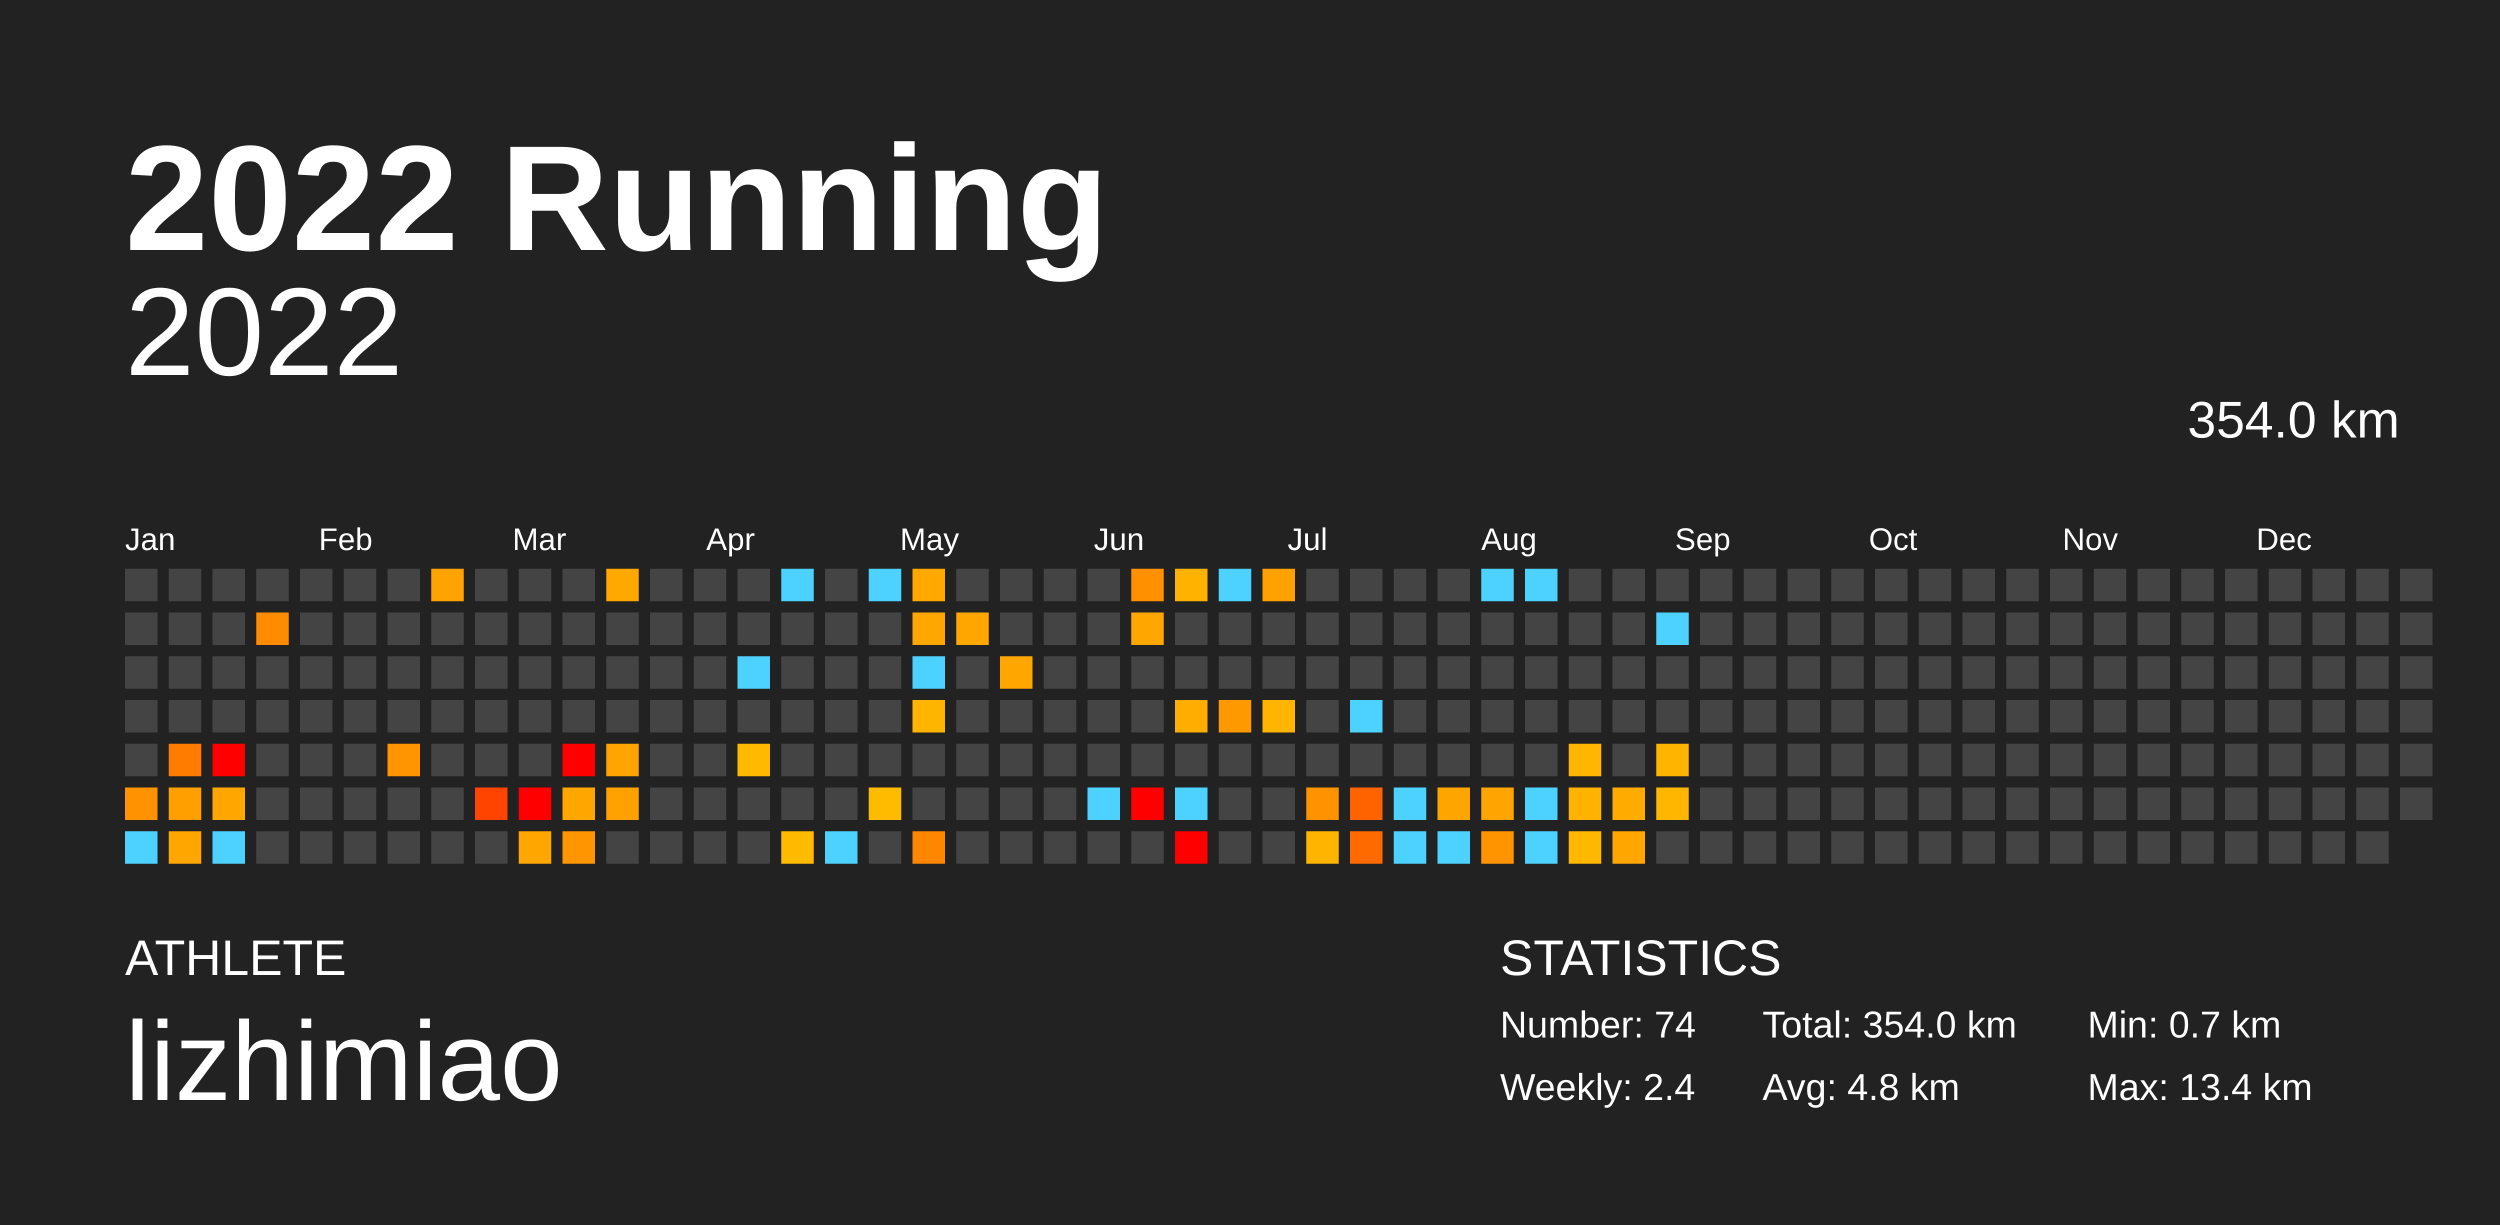
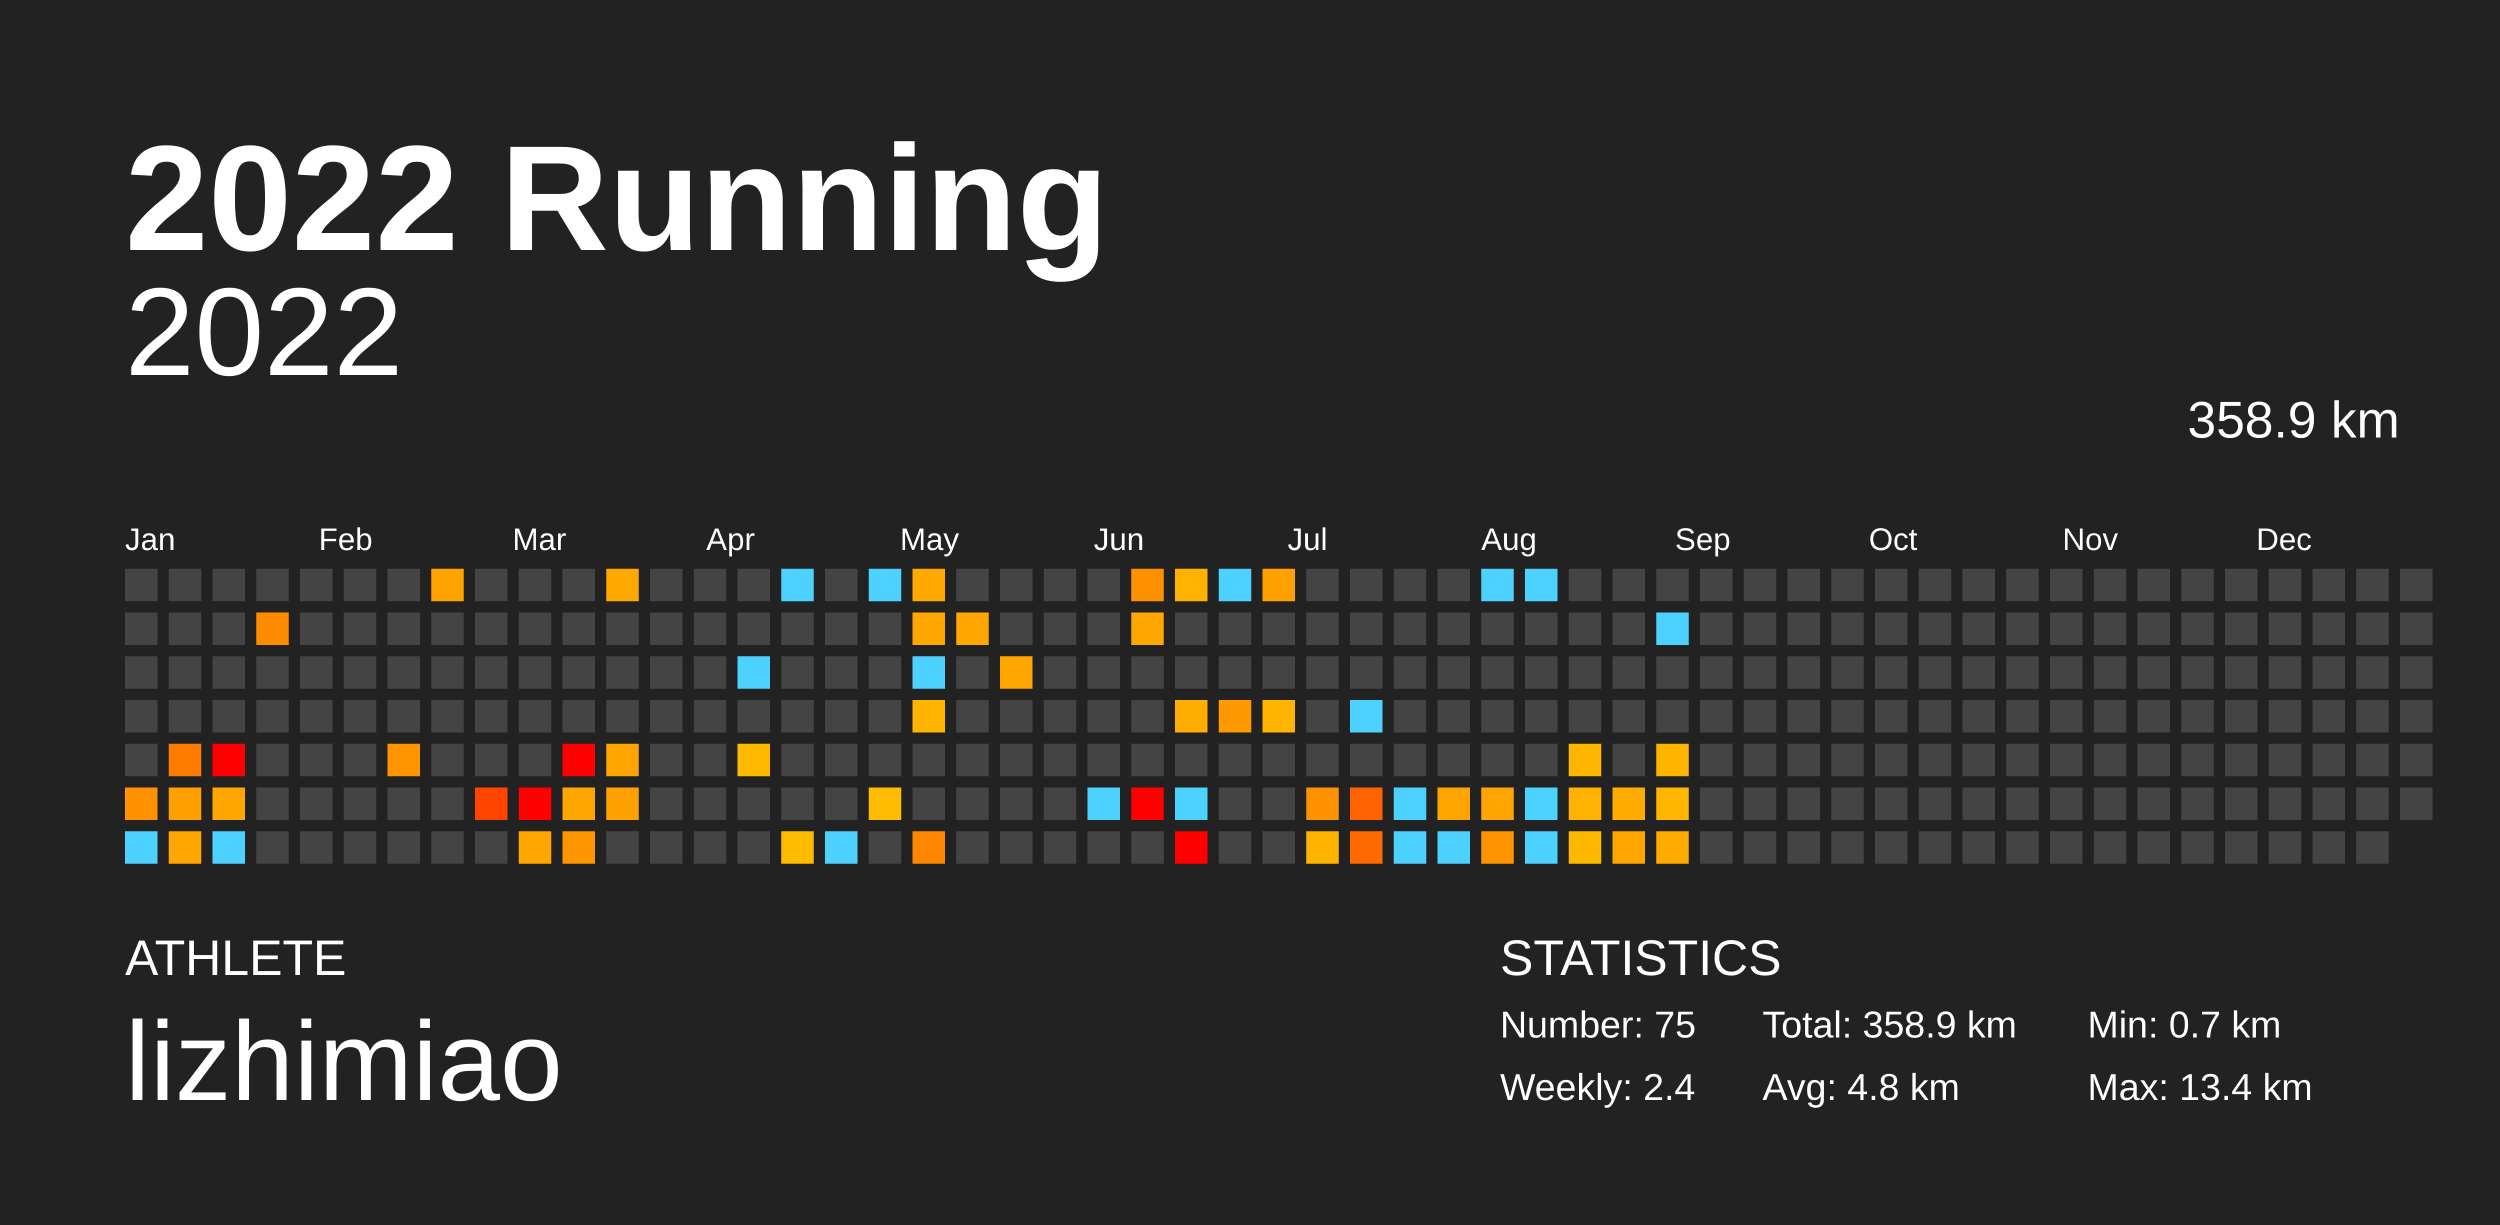
<svg xmlns="http://www.w3.org/2000/svg" baseProfile="full" height="98mm" version="1.1" viewBox="0,0,200,98" width="200mm">
  <defs />
  <rect fill="#222222" height="98" width="200" x="0" y="0" />
  <text fill="#FFFFFF" style="font-size:12px; font-family:Arial; font-weight:bold;" x="10" y="20">2022 Running</text>
  <text fill="#FFFFFF" style="font-size:4px; font-family:Arial" x="10" y="78">ATHLETE</text>
  <text fill="#FFFFFF" style="font-size:9px; font-family:Arial" x="10" y="88">lizhimiao</text>
  <text fill="#FFFFFF" style="font-size:4px; font-family:Arial" x="120" y="78">STATISTICS</text>
-   <text fill="#FFFFFF" style="font-size:3px; font-family:Arial" x="120" y="83">Number: 74</text>
+   <text fill="#FFFFFF" style="font-size:3px; font-family:Arial" x="120" y="83">Number: 75</text>
  <text fill="#FFFFFF" style="font-size:3px; font-family:Arial" x="120" y="88">Weekly: 2.4</text>
-   <text fill="#FFFFFF" style="font-size:3px; font-family:Arial" x="141" y="83">Total: 354.0 km</text>
+   <text fill="#FFFFFF" style="font-size:3px; font-family:Arial" x="141" y="83">Total: 358.9 km</text>
  <text fill="#FFFFFF" style="font-size:3px; font-family:Arial" x="141" y="88">Avg: 4.8 km</text>
  <text fill="#FFFFFF" style="font-size:3px; font-family:Arial" x="167" y="83">Min: 0.7 km</text>
  <text fill="#FFFFFF" style="font-size:3px; font-family:Arial" x="167" y="88">Max: 13.4 km</text>
  <text alignment-baseline="hanging" fill="#FFFFFF" style="font-size:10.0px; font-family:Arial;" x="10" y="30">2022</text>
-   <text alignment-baseline="hanging" fill="#FFFFFF" style="font-size:4.125px; font-family:Arial;" x="175" y="35">354.0 km</text>
+   <text alignment-baseline="hanging" fill="#FFFFFF" style="font-size:4.125px; font-family:Arial;" x="175" y="35">358.9 km</text>
  <text fill="#FFFFFF" style="font-size:2.5px; font-family:Arial" x="10.0" y="44">Jan</text>
  <text fill="#FFFFFF" style="font-size:2.5px; font-family:Arial" x="25.5" y="44">Feb</text>
  <text fill="#FFFFFF" style="font-size:2.5px; font-family:Arial" x="41.0" y="44">Mar</text>
  <text fill="#FFFFFF" style="font-size:2.5px; font-family:Arial" x="56.5" y="44">Apr</text>
  <text fill="#FFFFFF" style="font-size:2.5px; font-family:Arial" x="72.0" y="44">May</text>
  <text fill="#FFFFFF" style="font-size:2.5px; font-family:Arial" x="87.5" y="44">Jun</text>
  <text fill="#FFFFFF" style="font-size:2.5px; font-family:Arial" x="103.0" y="44">Jul</text>
  <text fill="#FFFFFF" style="font-size:2.5px; font-family:Arial" x="118.5" y="44">Aug</text>
  <text fill="#FFFFFF" style="font-size:2.5px; font-family:Arial" x="134.0" y="44">Sep</text>
  <text fill="#FFFFFF" style="font-size:2.5px; font-family:Arial" x="149.5" y="44">Oct</text>
  <text fill="#FFFFFF" style="font-size:2.5px; font-family:Arial" x="165.0" y="44">Nov</text>
  <text fill="#FFFFFF" style="font-size:2.5px; font-family:Arial" x="180.5" y="44">Dec</text>
  <rect fill="#444444" height="2.6" width="2.6" x="10.0" y="45.5" />
  <rect fill="#444444" height="2.6" width="2.6" x="10.0" y="49.0" />
  <rect fill="#444444" height="2.6" width="2.6" x="10.0" y="52.5" />
  <rect fill="#444444" height="2.6" width="2.6" x="10.0" y="56.0" />
  <rect fill="#444444" height="2.6" width="2.6" x="10.0" y="59.5" />
  <rect fill="#ff9200" height="2.6" width="2.6" x="10.0" y="63.0" />
  <rect fill="#4dd2ff" height="2.6" width="2.6" x="10.0" y="66.5" />
  <rect fill="#444444" height="2.6" width="2.6" x="13.5" y="45.5" />
  <rect fill="#444444" height="2.6" width="2.6" x="13.5" y="49.0" />
  <rect fill="#444444" height="2.6" width="2.6" x="13.5" y="52.5" />
  <rect fill="#444444" height="2.6" width="2.6" x="13.5" y="56.0" />
  <rect fill="#ff7c00" height="2.6" width="2.6" x="13.5" y="59.5" />
  <rect fill="#ff9f00" height="2.6" width="2.6" x="13.5" y="63.0" />
  <rect fill="#ffa700" height="2.6" width="2.6" x="13.5" y="66.5" />
  <rect fill="#444444" height="2.6" width="2.6" x="17.0" y="45.5" />
  <rect fill="#444444" height="2.6" width="2.6" x="17.0" y="49.0" />
  <rect fill="#444444" height="2.6" width="2.6" x="17.0" y="52.5" />
  <rect fill="#444444" height="2.6" width="2.6" x="17.0" y="56.0" />
  <rect fill="red" height="2.6" width="2.6" x="17.0" y="59.5" />
  <rect fill="#ffa700" height="2.6" width="2.6" x="17.0" y="63.0" />
  <rect fill="#4dd2ff" height="2.6" width="2.6" x="17.0" y="66.5" />
  <rect fill="#444444" height="2.6" width="2.6" x="20.5" y="45.5" />
  <rect fill="#ff8b00" height="2.6" width="2.6" x="20.5" y="49.0" />
  <rect fill="#444444" height="2.6" width="2.6" x="20.5" y="52.5" />
  <rect fill="#444444" height="2.6" width="2.6" x="20.5" y="56.0" />
  <rect fill="#444444" height="2.6" width="2.6" x="20.5" y="59.5" />
  <rect fill="#444444" height="2.6" width="2.6" x="20.5" y="63.0" />
  <rect fill="#444444" height="2.6" width="2.6" x="20.5" y="66.5" />
  <rect fill="#444444" height="2.6" width="2.6" x="24.0" y="45.5" />
  <rect fill="#444444" height="2.6" width="2.6" x="24.0" y="49.0" />
  <rect fill="#444444" height="2.6" width="2.6" x="24.0" y="52.5" />
  <rect fill="#444444" height="2.6" width="2.6" x="24.0" y="56.0" />
  <rect fill="#444444" height="2.6" width="2.6" x="24.0" y="59.5" />
  <rect fill="#444444" height="2.6" width="2.6" x="24.0" y="63.0" />
  <rect fill="#444444" height="2.6" width="2.6" x="24.0" y="66.5" />
  <rect fill="#444444" height="2.6" width="2.6" x="27.5" y="45.5" />
  <rect fill="#444444" height="2.6" width="2.6" x="27.5" y="49.0" />
  <rect fill="#444444" height="2.6" width="2.6" x="27.5" y="52.5" />
  <rect fill="#444444" height="2.6" width="2.6" x="27.5" y="56.0" />
  <rect fill="#444444" height="2.6" width="2.6" x="27.5" y="59.5" />
  <rect fill="#444444" height="2.6" width="2.6" x="27.5" y="63.0" />
  <rect fill="#444444" height="2.6" width="2.6" x="27.5" y="66.5" />
  <rect fill="#444444" height="2.6" width="2.6" x="31.0" y="45.5" />
  <rect fill="#444444" height="2.6" width="2.6" x="31.0" y="49.0" />
  <rect fill="#444444" height="2.6" width="2.6" x="31.0" y="52.5" />
  <rect fill="#444444" height="2.6" width="2.6" x="31.0" y="56.0" />
  <rect fill="#ff9500" height="2.6" width="2.6" x="31.0" y="59.5" />
  <rect fill="#444444" height="2.6" width="2.6" x="31.0" y="63.0" />
  <rect fill="#444444" height="2.6" width="2.6" x="31.0" y="66.5" />
  <rect fill="#ffa300" height="2.6" width="2.6" x="34.5" y="45.5" />
  <rect fill="#444444" height="2.6" width="2.6" x="34.5" y="49.0" />
  <rect fill="#444444" height="2.6" width="2.6" x="34.5" y="52.5" />
  <rect fill="#444444" height="2.6" width="2.6" x="34.5" y="56.0" />
  <rect fill="#444444" height="2.6" width="2.6" x="34.5" y="59.5" />
  <rect fill="#444444" height="2.6" width="2.6" x="34.5" y="63.0" />
  <rect fill="#444444" height="2.6" width="2.6" x="34.5" y="66.5" />
  <rect fill="#444444" height="2.6" width="2.6" x="38.0" y="45.5" />
  <rect fill="#444444" height="2.6" width="2.6" x="38.0" y="49.0" />
  <rect fill="#444444" height="2.6" width="2.6" x="38.0" y="52.5" />
  <rect fill="#444444" height="2.6" width="2.6" x="38.0" y="56.0" />
  <rect fill="#444444" height="2.6" width="2.6" x="38.0" y="59.5" />
  <rect fill="#ff4400" height="2.6" width="2.6" x="38.0" y="63.0" />
  <rect fill="#444444" height="2.6" width="2.6" x="38.0" y="66.5" />
  <rect fill="#444444" height="2.6" width="2.6" x="41.5" y="45.5" />
  <rect fill="#444444" height="2.6" width="2.6" x="41.5" y="49.0" />
  <rect fill="#444444" height="2.6" width="2.6" x="41.5" y="52.5" />
  <rect fill="#444444" height="2.6" width="2.6" x="41.5" y="56.0" />
  <rect fill="#444444" height="2.6" width="2.6" x="41.5" y="59.5" />
  <rect fill="red" height="2.6" width="2.6" x="41.5" y="63.0" />
  <rect fill="#ffa600" height="2.6" width="2.6" x="41.5" y="66.5" />
  <rect fill="#444444" height="2.6" width="2.6" x="45.0" y="45.5" />
  <rect fill="#444444" height="2.6" width="2.6" x="45.0" y="49.0" />
  <rect fill="#444444" height="2.6" width="2.6" x="45.0" y="52.5" />
  <rect fill="#444444" height="2.6" width="2.6" x="45.0" y="56.0" />
  <rect fill="red" height="2.6" width="2.6" x="45.0" y="59.5" />
  <rect fill="#ffa600" height="2.6" width="2.6" x="45.0" y="63.0" />
  <rect fill="#ff9500" height="2.6" width="2.6" x="45.0" y="66.5" />
  <rect fill="#ffa800" height="2.6" width="2.6" x="48.5" y="45.5" />
  <rect fill="#444444" height="2.6" width="2.6" x="48.5" y="49.0" />
  <rect fill="#444444" height="2.6" width="2.6" x="48.5" y="52.5" />
  <rect fill="#444444" height="2.6" width="2.6" x="48.5" y="56.0" />
  <rect fill="#ffa400" height="2.6" width="2.6" x="48.5" y="59.5" />
  <rect fill="#ffa200" height="2.6" width="2.6" x="48.5" y="63.0" />
  <rect fill="#444444" height="2.6" width="2.6" x="48.5" y="66.5" />
  <rect fill="#444444" height="2.6" width="2.6" x="52.0" y="45.5" />
  <rect fill="#444444" height="2.6" width="2.6" x="52.0" y="49.0" />
  <rect fill="#444444" height="2.6" width="2.6" x="52.0" y="52.5" />
  <rect fill="#444444" height="2.6" width="2.6" x="52.0" y="56.0" />
  <rect fill="#444444" height="2.6" width="2.6" x="52.0" y="59.5" />
  <rect fill="#444444" height="2.6" width="2.6" x="52.0" y="63.0" />
  <rect fill="#444444" height="2.6" width="2.6" x="52.0" y="66.5" />
  <rect fill="#444444" height="2.6" width="2.6" x="55.5" y="45.5" />
  <rect fill="#444444" height="2.6" width="2.6" x="55.5" y="49.0" />
  <rect fill="#444444" height="2.6" width="2.6" x="55.5" y="52.5" />
  <rect fill="#444444" height="2.6" width="2.6" x="55.5" y="56.0" />
  <rect fill="#444444" height="2.6" width="2.6" x="55.5" y="59.5" />
  <rect fill="#444444" height="2.6" width="2.6" x="55.5" y="63.0" />
  <rect fill="#444444" height="2.6" width="2.6" x="55.5" y="66.5" />
  <rect fill="#444444" height="2.6" width="2.6" x="59.0" y="45.5" />
  <rect fill="#444444" height="2.6" width="2.6" x="59.0" y="49.0" />
  <rect fill="#4dd2ff" height="2.6" width="2.6" x="59.0" y="52.5" />
  <rect fill="#444444" height="2.6" width="2.6" x="59.0" y="56.0" />
  <rect fill="#ffba00" height="2.6" width="2.6" x="59.0" y="59.5" />
  <rect fill="#444444" height="2.6" width="2.6" x="59.0" y="63.0" />
  <rect fill="#444444" height="2.6" width="2.6" x="59.0" y="66.5" />
  <rect fill="#4dd2ff" height="2.6" width="2.6" x="62.5" y="45.5" />
  <rect fill="#444444" height="2.6" width="2.6" x="62.5" y="49.0" />
  <rect fill="#444444" height="2.6" width="2.6" x="62.5" y="52.5" />
  <rect fill="#444444" height="2.6" width="2.6" x="62.5" y="56.0" />
  <rect fill="#444444" height="2.6" width="2.6" x="62.5" y="59.5" />
  <rect fill="#444444" height="2.6" width="2.6" x="62.5" y="63.0" />
  <rect fill="#ffbb00" height="2.6" width="2.6" x="62.5" y="66.5" />
  <rect fill="#444444" height="2.6" width="2.6" x="66.0" y="45.5" />
  <rect fill="#444444" height="2.6" width="2.6" x="66.0" y="49.0" />
  <rect fill="#444444" height="2.6" width="2.6" x="66.0" y="52.5" />
  <rect fill="#444444" height="2.6" width="2.6" x="66.0" y="56.0" />
  <rect fill="#444444" height="2.6" width="2.6" x="66.0" y="59.5" />
  <rect fill="#444444" height="2.6" width="2.6" x="66.0" y="63.0" />
  <rect fill="#4dd2ff" height="2.6" width="2.6" x="66.0" y="66.5" />
  <rect fill="#4dd2ff" height="2.6" width="2.6" x="69.5" y="45.5" />
  <rect fill="#444444" height="2.6" width="2.6" x="69.5" y="49.0" />
  <rect fill="#444444" height="2.6" width="2.6" x="69.5" y="52.5" />
  <rect fill="#444444" height="2.6" width="2.6" x="69.5" y="56.0" />
  <rect fill="#444444" height="2.6" width="2.6" x="69.5" y="59.5" />
  <rect fill="#ffbb00" height="2.6" width="2.6" x="69.5" y="63.0" />
  <rect fill="#444444" height="2.6" width="2.6" x="69.5" y="66.5" />
  <rect fill="#ffa800" height="2.6" width="2.6" x="73.0" y="45.5" />
  <rect fill="#ffa700" height="2.6" width="2.6" x="73.0" y="49.0" />
  <rect fill="#4dd2ff" height="2.6" width="2.6" x="73.0" y="52.5" />
  <rect fill="#ffb500" height="2.6" width="2.6" x="73.0" y="56.0" />
  <rect fill="#444444" height="2.6" width="2.6" x="73.0" y="59.5" />
  <rect fill="#444444" height="2.6" width="2.6" x="73.0" y="63.0" />
  <rect fill="#ff8700" height="2.6" width="2.6" x="73.0" y="66.5" />
  <rect fill="#444444" height="2.6" width="2.6" x="76.5" y="45.5" />
  <rect fill="#ffa700" height="2.6" width="2.6" x="76.5" y="49.0" />
  <rect fill="#444444" height="2.6" width="2.6" x="76.5" y="52.5" />
  <rect fill="#444444" height="2.6" width="2.6" x="76.5" y="56.0" />
  <rect fill="#444444" height="2.6" width="2.6" x="76.5" y="59.5" />
  <rect fill="#444444" height="2.6" width="2.6" x="76.5" y="63.0" />
  <rect fill="#444444" height="2.6" width="2.6" x="76.5" y="66.5" />
  <rect fill="#444444" height="2.6" width="2.6" x="80.0" y="45.5" />
  <rect fill="#444444" height="2.6" width="2.6" x="80.0" y="49.0" />
  <rect fill="#ffa600" height="2.6" width="2.6" x="80.0" y="52.5" />
  <rect fill="#444444" height="2.6" width="2.6" x="80.0" y="56.0" />
  <rect fill="#444444" height="2.6" width="2.6" x="80.0" y="59.5" />
  <rect fill="#444444" height="2.6" width="2.6" x="80.0" y="63.0" />
  <rect fill="#444444" height="2.6" width="2.6" x="80.0" y="66.5" />
  <rect fill="#444444" height="2.6" width="2.6" x="83.5" y="45.5" />
  <rect fill="#444444" height="2.6" width="2.6" x="83.5" y="49.0" />
  <rect fill="#444444" height="2.6" width="2.6" x="83.5" y="52.5" />
  <rect fill="#444444" height="2.6" width="2.6" x="83.5" y="56.0" />
  <rect fill="#444444" height="2.6" width="2.6" x="83.5" y="59.5" />
  <rect fill="#444444" height="2.6" width="2.6" x="83.5" y="63.0" />
  <rect fill="#444444" height="2.6" width="2.6" x="83.5" y="66.5" />
  <rect fill="#444444" height="2.6" width="2.6" x="87.0" y="45.5" />
  <rect fill="#444444" height="2.6" width="2.6" x="87.0" y="49.0" />
  <rect fill="#444444" height="2.6" width="2.6" x="87.0" y="52.5" />
  <rect fill="#444444" height="2.6" width="2.6" x="87.0" y="56.0" />
  <rect fill="#444444" height="2.6" width="2.6" x="87.0" y="59.5" />
  <rect fill="#4dd2ff" height="2.6" width="2.6" x="87.0" y="63.0" />
  <rect fill="#444444" height="2.6" width="2.6" x="87.0" y="66.5" />
  <rect fill="#ff9000" height="2.6" width="2.6" x="90.5" y="45.5" />
  <rect fill="#ffa600" height="2.6" width="2.6" x="90.5" y="49.0" />
  <rect fill="#444444" height="2.6" width="2.6" x="90.5" y="52.5" />
  <rect fill="#444444" height="2.6" width="2.6" x="90.5" y="56.0" />
  <rect fill="#444444" height="2.6" width="2.6" x="90.5" y="59.5" />
  <rect fill="red" height="2.6" width="2.6" x="90.5" y="63.0" />
  <rect fill="#444444" height="2.6" width="2.6" x="90.5" y="66.5" />
  <rect fill="#ffb300" height="2.6" width="2.6" x="94.0" y="45.5" />
  <rect fill="#444444" height="2.6" width="2.6" x="94.0" y="49.0" />
  <rect fill="#444444" height="2.6" width="2.6" x="94.0" y="52.5" />
  <rect fill="#ffad00" height="2.6" width="2.6" x="94.0" y="56.0" />
  <rect fill="#444444" height="2.6" width="2.6" x="94.0" y="59.5" />
  <rect fill="#4dd2ff" height="2.6" width="2.6" x="94.0" y="63.0" />
  <rect fill="red" height="2.6" width="2.6" x="94.0" y="66.5" />
  <rect fill="#4dd2ff" height="2.6" width="2.6" x="97.5" y="45.5" />
  <rect fill="#444444" height="2.6" width="2.6" x="97.5" y="49.0" />
  <rect fill="#444444" height="2.6" width="2.6" x="97.5" y="52.5" />
  <rect fill="#ff9900" height="2.6" width="2.6" x="97.5" y="56.0" />
  <rect fill="#444444" height="2.6" width="2.6" x="97.5" y="59.5" />
  <rect fill="#444444" height="2.6" width="2.6" x="97.5" y="63.0" />
  <rect fill="#444444" height="2.6" width="2.6" x="97.5" y="66.5" />
  <rect fill="#ffa100" height="2.6" width="2.6" x="101.0" y="45.5" />
  <rect fill="#444444" height="2.6" width="2.6" x="101.0" y="49.0" />
  <rect fill="#444444" height="2.6" width="2.6" x="101.0" y="52.5" />
  <rect fill="#ffb400" height="2.6" width="2.6" x="101.0" y="56.0" />
  <rect fill="#444444" height="2.6" width="2.6" x="101.0" y="59.5" />
  <rect fill="#444444" height="2.6" width="2.6" x="101.0" y="63.0" />
  <rect fill="#444444" height="2.6" width="2.6" x="101.0" y="66.5" />
  <rect fill="#444444" height="2.6" width="2.6" x="104.5" y="45.5" />
  <rect fill="#444444" height="2.6" width="2.6" x="104.5" y="49.0" />
  <rect fill="#444444" height="2.6" width="2.6" x="104.5" y="52.5" />
  <rect fill="#444444" height="2.6" width="2.6" x="104.5" y="56.0" />
  <rect fill="#444444" height="2.6" width="2.6" x="104.5" y="59.5" />
  <rect fill="#ff9200" height="2.6" width="2.6" x="104.5" y="63.0" />
  <rect fill="#ffb400" height="2.6" width="2.6" x="104.5" y="66.5" />
  <rect fill="#444444" height="2.6" width="2.6" x="108.0" y="45.5" />
  <rect fill="#444444" height="2.6" width="2.6" x="108.0" y="49.0" />
  <rect fill="#444444" height="2.6" width="2.6" x="108.0" y="52.5" />
  <rect fill="#4dd2ff" height="2.6" width="2.6" x="108.0" y="56.0" />
  <rect fill="#444444" height="2.6" width="2.6" x="108.0" y="59.5" />
  <rect fill="#ff6300" height="2.6" width="2.6" x="108.0" y="63.0" />
  <rect fill="#ff6a00" height="2.6" width="2.6" x="108.0" y="66.5" />
  <rect fill="#444444" height="2.6" width="2.6" x="111.5" y="45.5" />
  <rect fill="#444444" height="2.6" width="2.6" x="111.5" y="49.0" />
  <rect fill="#444444" height="2.6" width="2.6" x="111.5" y="52.5" />
  <rect fill="#444444" height="2.6" width="2.6" x="111.5" y="56.0" />
  <rect fill="#444444" height="2.6" width="2.6" x="111.5" y="59.5" />
  <rect fill="#4dd2ff" height="2.6" width="2.6" x="111.5" y="63.0" />
  <rect fill="#4dd2ff" height="2.6" width="2.6" x="111.5" y="66.5" />
  <rect fill="#444444" height="2.6" width="2.6" x="115.0" y="45.5" />
  <rect fill="#444444" height="2.6" width="2.6" x="115.0" y="49.0" />
  <rect fill="#444444" height="2.6" width="2.6" x="115.0" y="52.5" />
  <rect fill="#444444" height="2.6" width="2.6" x="115.0" y="56.0" />
  <rect fill="#444444" height="2.6" width="2.6" x="115.0" y="59.5" />
  <rect fill="#ffa500" height="2.6" width="2.6" x="115.0" y="63.0" />
  <rect fill="#4dd2ff" height="2.6" width="2.6" x="115.0" y="66.5" />
  <rect fill="#4dd2ff" height="2.6" width="2.6" x="118.5" y="45.5" />
  <rect fill="#444444" height="2.6" width="2.6" x="118.5" y="49.0" />
  <rect fill="#444444" height="2.6" width="2.6" x="118.5" y="52.5" />
  <rect fill="#444444" height="2.6" width="2.6" x="118.5" y="56.0" />
  <rect fill="#444444" height="2.6" width="2.6" x="118.5" y="59.5" />
  <rect fill="#ffa400" height="2.6" width="2.6" x="118.5" y="63.0" />
  <rect fill="#ff9400" height="2.6" width="2.6" x="118.5" y="66.5" />
  <rect fill="#4dd2ff" height="2.6" width="2.6" x="122.0" y="45.5" />
  <rect fill="#444444" height="2.6" width="2.6" x="122.0" y="49.0" />
  <rect fill="#444444" height="2.6" width="2.6" x="122.0" y="52.5" />
  <rect fill="#444444" height="2.6" width="2.6" x="122.0" y="56.0" />
  <rect fill="#444444" height="2.6" width="2.6" x="122.0" y="59.5" />
  <rect fill="#4dd2ff" height="2.6" width="2.6" x="122.0" y="63.0" />
  <rect fill="#4dd2ff" height="2.6" width="2.6" x="122.0" y="66.5" />
  <rect fill="#444444" height="2.6" width="2.6" x="125.5" y="45.5" />
  <rect fill="#444444" height="2.6" width="2.6" x="125.5" y="49.0" />
  <rect fill="#444444" height="2.6" width="2.6" x="125.5" y="52.5" />
  <rect fill="#444444" height="2.6" width="2.6" x="125.5" y="56.0" />
  <rect fill="#ffb600" height="2.6" width="2.6" x="125.5" y="59.5" />
  <rect fill="#ffb200" height="2.6" width="2.6" x="125.5" y="63.0" />
  <rect fill="#ffb800" height="2.6" width="2.6" x="125.5" y="66.5" />
  <rect fill="#444444" height="2.6" width="2.6" x="129.0" y="45.5" />
  <rect fill="#444444" height="2.6" width="2.6" x="129.0" y="49.0" />
  <rect fill="#444444" height="2.6" width="2.6" x="129.0" y="52.5" />
  <rect fill="#444444" height="2.6" width="2.6" x="129.0" y="56.0" />
  <rect fill="#444444" height="2.6" width="2.6" x="129.0" y="59.5" />
  <rect fill="#ffab00" height="2.6" width="2.6" x="129.0" y="63.0" />
  <rect fill="#ffa600" height="2.6" width="2.6" x="129.0" y="66.5" />
  <rect fill="#444444" height="2.6" width="2.6" x="132.5" y="45.5" />
  <rect fill="#4dd2ff" height="2.6" width="2.6" x="132.5" y="49.0" />
  <rect fill="#444444" height="2.6" width="2.6" x="132.5" y="52.5" />
  <rect fill="#444444" height="2.6" width="2.6" x="132.5" y="56.0" />
  <rect fill="#ffb400" height="2.6" width="2.6" x="132.5" y="59.5" />
  <rect fill="#ffb600" height="2.6" width="2.6" x="132.5" y="63.0" />
-   <rect fill="#444444" height="2.6" width="2.6" x="132.5" y="66.5" />
+   <rect fill="#ffab00" height="2.6" width="2.6" x="132.5" y="66.5" />
  <rect fill="#444444" height="2.6" width="2.6" x="136.0" y="45.5" />
  <rect fill="#444444" height="2.6" width="2.6" x="136.0" y="49.0" />
  <rect fill="#444444" height="2.6" width="2.6" x="136.0" y="52.5" />
  <rect fill="#444444" height="2.6" width="2.6" x="136.0" y="56.0" />
  <rect fill="#444444" height="2.6" width="2.6" x="136.0" y="59.5" />
  <rect fill="#444444" height="2.6" width="2.6" x="136.0" y="63.0" />
  <rect fill="#444444" height="2.6" width="2.6" x="136.0" y="66.5" />
  <rect fill="#444444" height="2.6" width="2.6" x="139.5" y="45.5" />
  <rect fill="#444444" height="2.6" width="2.6" x="139.5" y="49.0" />
  <rect fill="#444444" height="2.6" width="2.6" x="139.5" y="52.5" />
  <rect fill="#444444" height="2.6" width="2.6" x="139.5" y="56.0" />
  <rect fill="#444444" height="2.6" width="2.6" x="139.5" y="59.5" />
  <rect fill="#444444" height="2.6" width="2.6" x="139.5" y="63.0" />
  <rect fill="#444444" height="2.6" width="2.6" x="139.5" y="66.5" />
  <rect fill="#444444" height="2.6" width="2.6" x="143.0" y="45.5" />
  <rect fill="#444444" height="2.6" width="2.6" x="143.0" y="49.0" />
  <rect fill="#444444" height="2.6" width="2.6" x="143.0" y="52.5" />
  <rect fill="#444444" height="2.6" width="2.6" x="143.0" y="56.0" />
  <rect fill="#444444" height="2.6" width="2.6" x="143.0" y="59.5" />
  <rect fill="#444444" height="2.6" width="2.6" x="143.0" y="63.0" />
  <rect fill="#444444" height="2.6" width="2.6" x="143.0" y="66.5" />
  <rect fill="#444444" height="2.6" width="2.6" x="146.5" y="45.5" />
  <rect fill="#444444" height="2.6" width="2.6" x="146.5" y="49.0" />
  <rect fill="#444444" height="2.6" width="2.6" x="146.5" y="52.5" />
  <rect fill="#444444" height="2.6" width="2.6" x="146.5" y="56.0" />
  <rect fill="#444444" height="2.6" width="2.6" x="146.5" y="59.5" />
  <rect fill="#444444" height="2.6" width="2.6" x="146.5" y="63.0" />
  <rect fill="#444444" height="2.6" width="2.6" x="146.5" y="66.5" />
  <rect fill="#444444" height="2.6" width="2.6" x="150.0" y="45.5" />
  <rect fill="#444444" height="2.6" width="2.6" x="150.0" y="49.0" />
  <rect fill="#444444" height="2.6" width="2.6" x="150.0" y="52.5" />
  <rect fill="#444444" height="2.6" width="2.6" x="150.0" y="56.0" />
  <rect fill="#444444" height="2.6" width="2.6" x="150.0" y="59.5" />
  <rect fill="#444444" height="2.6" width="2.6" x="150.0" y="63.0" />
  <rect fill="#444444" height="2.6" width="2.6" x="150.0" y="66.5" />
  <rect fill="#444444" height="2.6" width="2.6" x="153.5" y="45.5" />
  <rect fill="#444444" height="2.6" width="2.6" x="153.5" y="49.0" />
  <rect fill="#444444" height="2.6" width="2.6" x="153.5" y="52.5" />
  <rect fill="#444444" height="2.6" width="2.6" x="153.5" y="56.0" />
  <rect fill="#444444" height="2.6" width="2.6" x="153.5" y="59.5" />
  <rect fill="#444444" height="2.6" width="2.6" x="153.5" y="63.0" />
  <rect fill="#444444" height="2.6" width="2.6" x="153.5" y="66.5" />
  <rect fill="#444444" height="2.6" width="2.6" x="157.0" y="45.5" />
  <rect fill="#444444" height="2.6" width="2.6" x="157.0" y="49.0" />
  <rect fill="#444444" height="2.6" width="2.6" x="157.0" y="52.5" />
  <rect fill="#444444" height="2.6" width="2.6" x="157.0" y="56.0" />
  <rect fill="#444444" height="2.6" width="2.6" x="157.0" y="59.5" />
  <rect fill="#444444" height="2.6" width="2.6" x="157.0" y="63.0" />
  <rect fill="#444444" height="2.6" width="2.6" x="157.0" y="66.5" />
  <rect fill="#444444" height="2.6" width="2.6" x="160.5" y="45.5" />
  <rect fill="#444444" height="2.6" width="2.6" x="160.5" y="49.0" />
  <rect fill="#444444" height="2.6" width="2.6" x="160.5" y="52.5" />
  <rect fill="#444444" height="2.6" width="2.6" x="160.5" y="56.0" />
  <rect fill="#444444" height="2.6" width="2.6" x="160.5" y="59.5" />
  <rect fill="#444444" height="2.6" width="2.6" x="160.5" y="63.0" />
  <rect fill="#444444" height="2.6" width="2.6" x="160.5" y="66.5" />
  <rect fill="#444444" height="2.6" width="2.6" x="164.0" y="45.5" />
  <rect fill="#444444" height="2.6" width="2.6" x="164.0" y="49.0" />
  <rect fill="#444444" height="2.6" width="2.6" x="164.0" y="52.5" />
  <rect fill="#444444" height="2.6" width="2.6" x="164.0" y="56.0" />
  <rect fill="#444444" height="2.6" width="2.6" x="164.0" y="59.5" />
  <rect fill="#444444" height="2.6" width="2.6" x="164.0" y="63.0" />
  <rect fill="#444444" height="2.6" width="2.6" x="164.0" y="66.5" />
  <rect fill="#444444" height="2.6" width="2.6" x="167.5" y="45.5" />
  <rect fill="#444444" height="2.6" width="2.6" x="167.5" y="49.0" />
  <rect fill="#444444" height="2.6" width="2.6" x="167.5" y="52.5" />
  <rect fill="#444444" height="2.6" width="2.6" x="167.5" y="56.0" />
  <rect fill="#444444" height="2.6" width="2.6" x="167.5" y="59.5" />
  <rect fill="#444444" height="2.6" width="2.6" x="167.5" y="63.0" />
  <rect fill="#444444" height="2.6" width="2.6" x="167.5" y="66.5" />
  <rect fill="#444444" height="2.6" width="2.6" x="171.0" y="45.5" />
  <rect fill="#444444" height="2.6" width="2.6" x="171.0" y="49.0" />
  <rect fill="#444444" height="2.6" width="2.6" x="171.0" y="52.5" />
  <rect fill="#444444" height="2.6" width="2.6" x="171.0" y="56.0" />
  <rect fill="#444444" height="2.6" width="2.6" x="171.0" y="59.5" />
  <rect fill="#444444" height="2.6" width="2.6" x="171.0" y="63.0" />
  <rect fill="#444444" height="2.6" width="2.6" x="171.0" y="66.5" />
  <rect fill="#444444" height="2.6" width="2.6" x="174.5" y="45.5" />
  <rect fill="#444444" height="2.6" width="2.6" x="174.5" y="49.0" />
  <rect fill="#444444" height="2.6" width="2.6" x="174.5" y="52.5" />
  <rect fill="#444444" height="2.6" width="2.6" x="174.5" y="56.0" />
  <rect fill="#444444" height="2.6" width="2.6" x="174.5" y="59.5" />
  <rect fill="#444444" height="2.6" width="2.6" x="174.5" y="63.0" />
  <rect fill="#444444" height="2.6" width="2.6" x="174.5" y="66.5" />
  <rect fill="#444444" height="2.6" width="2.6" x="178.0" y="45.5" />
  <rect fill="#444444" height="2.6" width="2.6" x="178.0" y="49.0" />
  <rect fill="#444444" height="2.6" width="2.6" x="178.0" y="52.5" />
  <rect fill="#444444" height="2.6" width="2.6" x="178.0" y="56.0" />
  <rect fill="#444444" height="2.6" width="2.6" x="178.0" y="59.5" />
  <rect fill="#444444" height="2.6" width="2.6" x="178.0" y="63.0" />
  <rect fill="#444444" height="2.6" width="2.6" x="178.0" y="66.5" />
  <rect fill="#444444" height="2.6" width="2.6" x="181.5" y="45.5" />
  <rect fill="#444444" height="2.6" width="2.6" x="181.5" y="49.0" />
  <rect fill="#444444" height="2.6" width="2.6" x="181.5" y="52.5" />
  <rect fill="#444444" height="2.6" width="2.6" x="181.5" y="56.0" />
  <rect fill="#444444" height="2.6" width="2.6" x="181.5" y="59.5" />
  <rect fill="#444444" height="2.6" width="2.6" x="181.5" y="63.0" />
  <rect fill="#444444" height="2.6" width="2.6" x="181.5" y="66.5" />
  <rect fill="#444444" height="2.6" width="2.6" x="185.0" y="45.5" />
  <rect fill="#444444" height="2.6" width="2.6" x="185.0" y="49.0" />
  <rect fill="#444444" height="2.6" width="2.6" x="185.0" y="52.5" />
  <rect fill="#444444" height="2.6" width="2.6" x="185.0" y="56.0" />
  <rect fill="#444444" height="2.6" width="2.6" x="185.0" y="59.5" />
  <rect fill="#444444" height="2.6" width="2.6" x="185.0" y="63.0" />
  <rect fill="#444444" height="2.6" width="2.6" x="185.0" y="66.5" />
  <rect fill="#444444" height="2.6" width="2.6" x="188.5" y="45.5" />
  <rect fill="#444444" height="2.6" width="2.6" x="188.5" y="49.0" />
  <rect fill="#444444" height="2.6" width="2.6" x="188.5" y="52.5" />
  <rect fill="#444444" height="2.6" width="2.6" x="188.5" y="56.0" />
  <rect fill="#444444" height="2.6" width="2.6" x="188.5" y="59.5" />
  <rect fill="#444444" height="2.6" width="2.6" x="188.5" y="63.0" />
  <rect fill="#444444" height="2.6" width="2.6" x="188.5" y="66.5" />
  <rect fill="#444444" height="2.6" width="2.6" x="192.0" y="45.5" />
  <rect fill="#444444" height="2.6" width="2.6" x="192.0" y="49.0" />
  <rect fill="#444444" height="2.6" width="2.6" x="192.0" y="52.5" />
  <rect fill="#444444" height="2.6" width="2.6" x="192.0" y="56.0" />
  <rect fill="#444444" height="2.6" width="2.6" x="192.0" y="59.5" />
  <rect fill="#444444" height="2.6" width="2.6" x="192.0" y="63.0" />
</svg>
